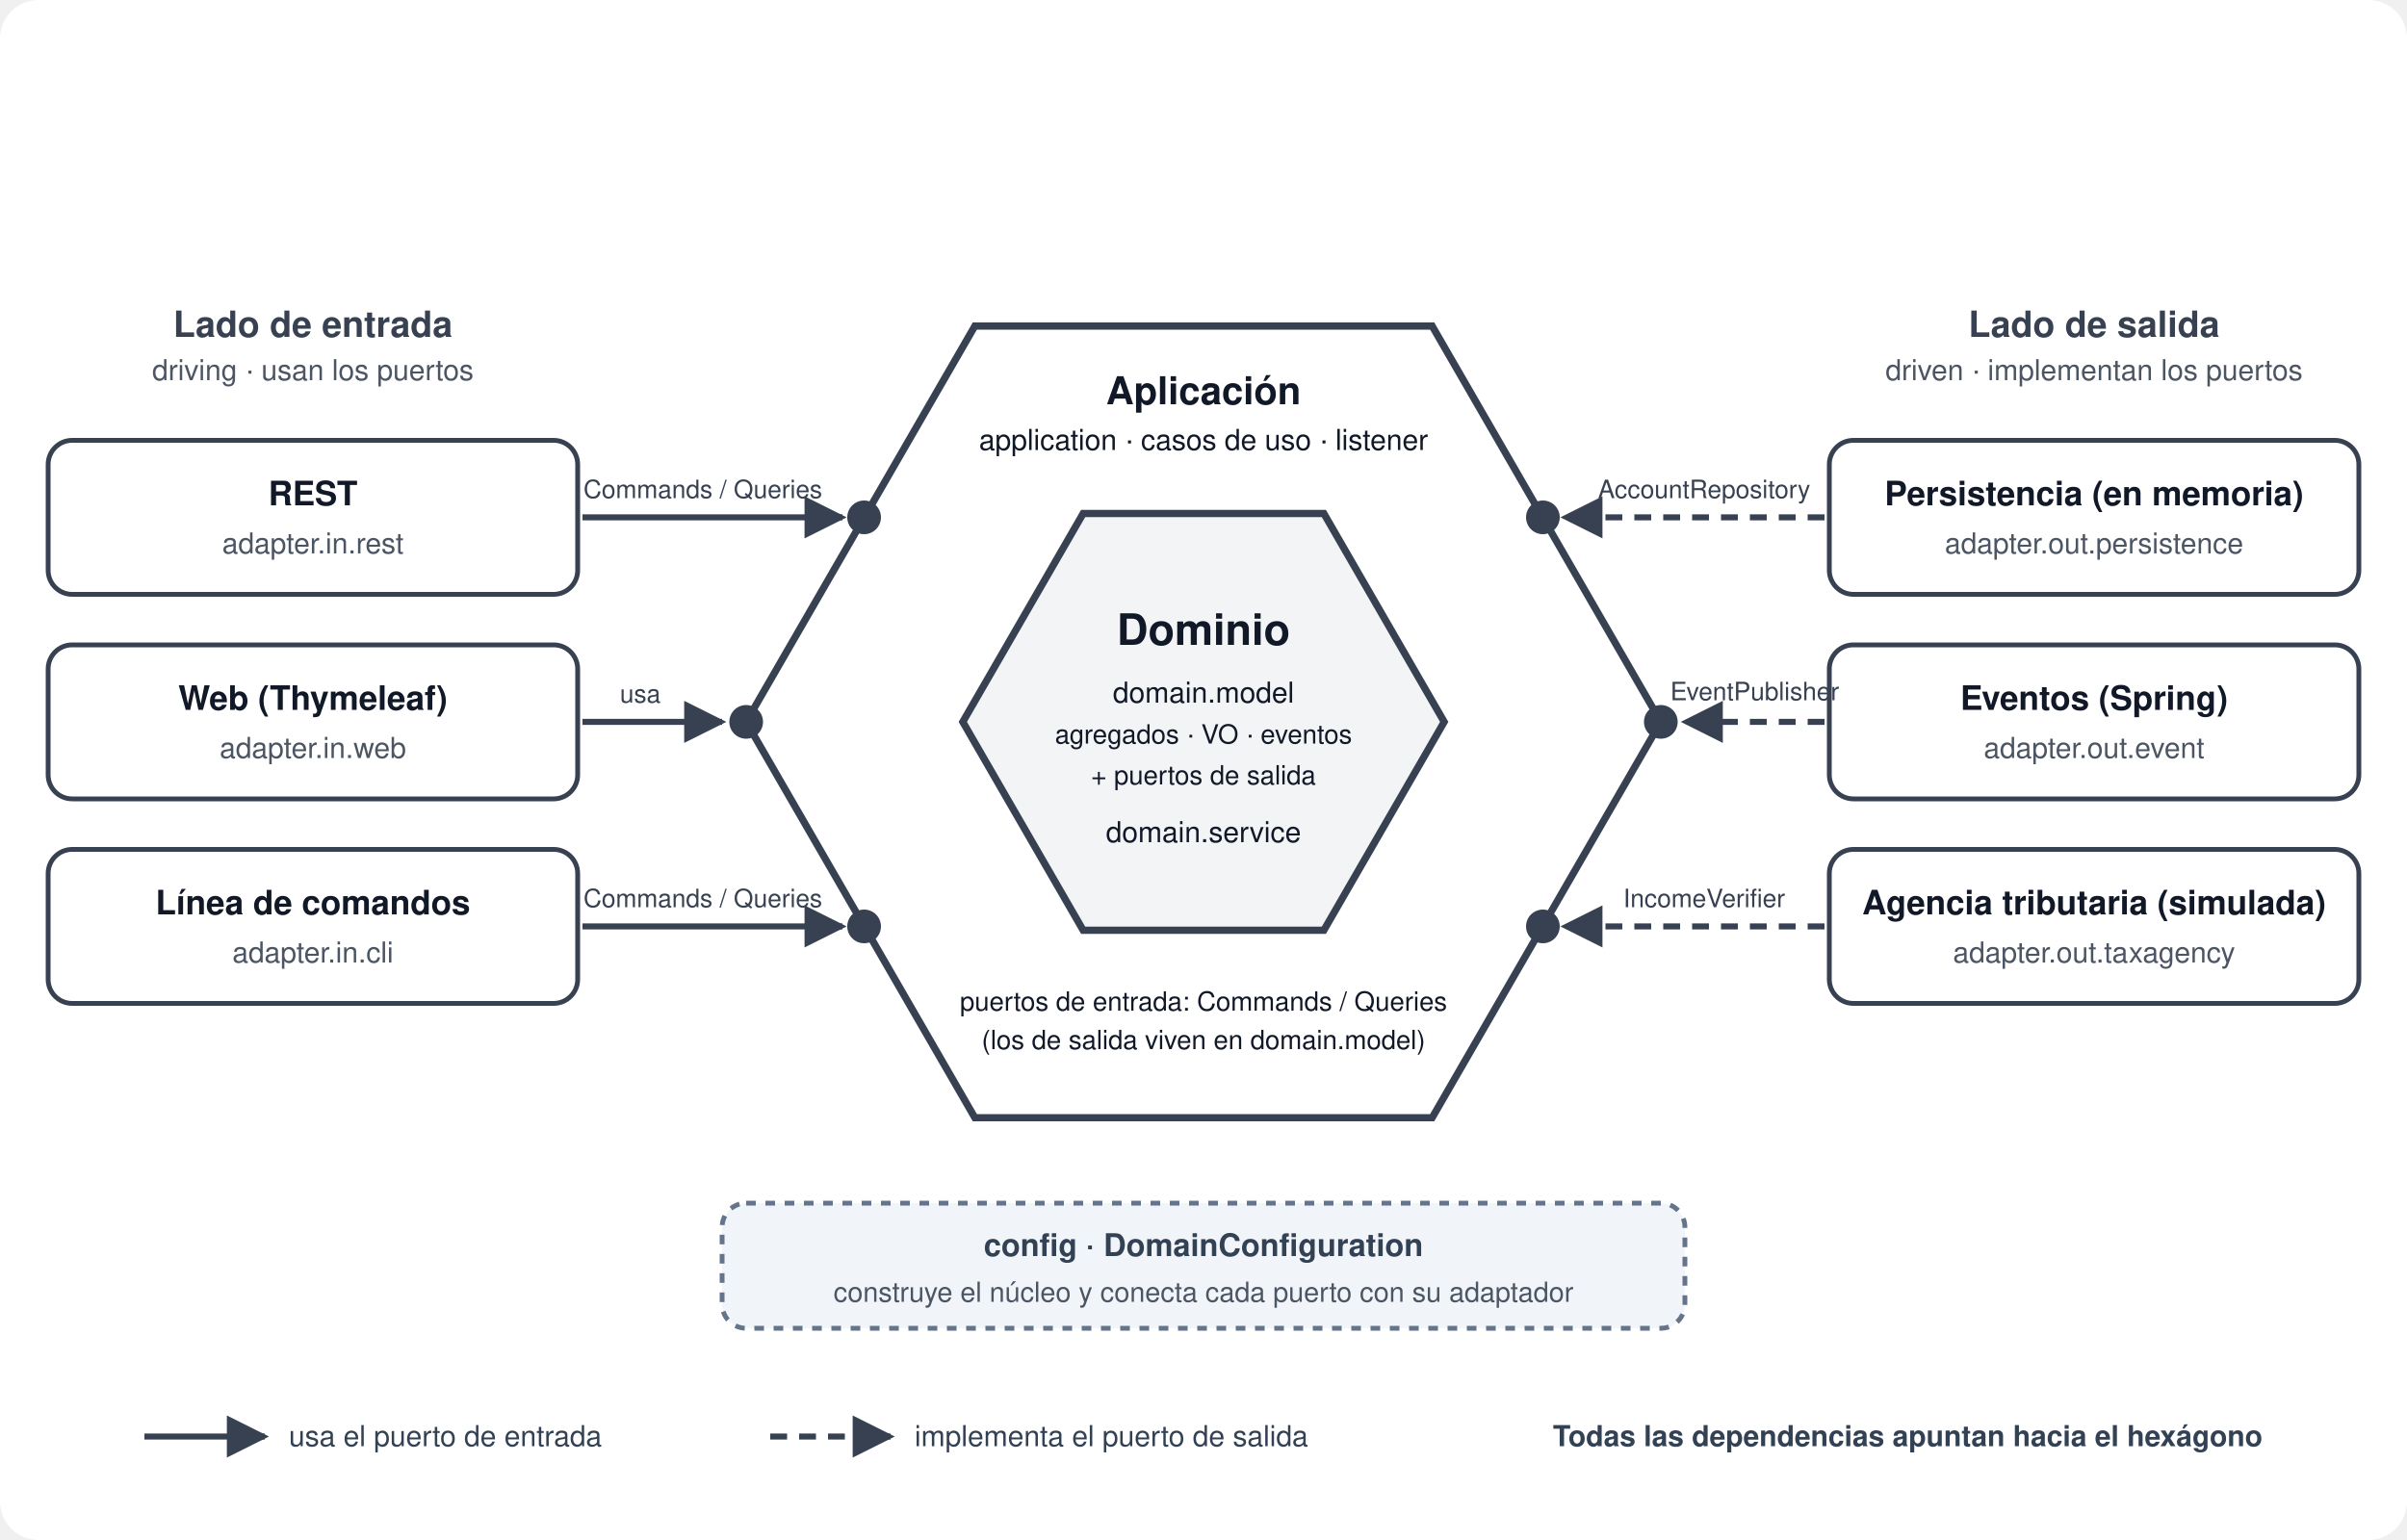
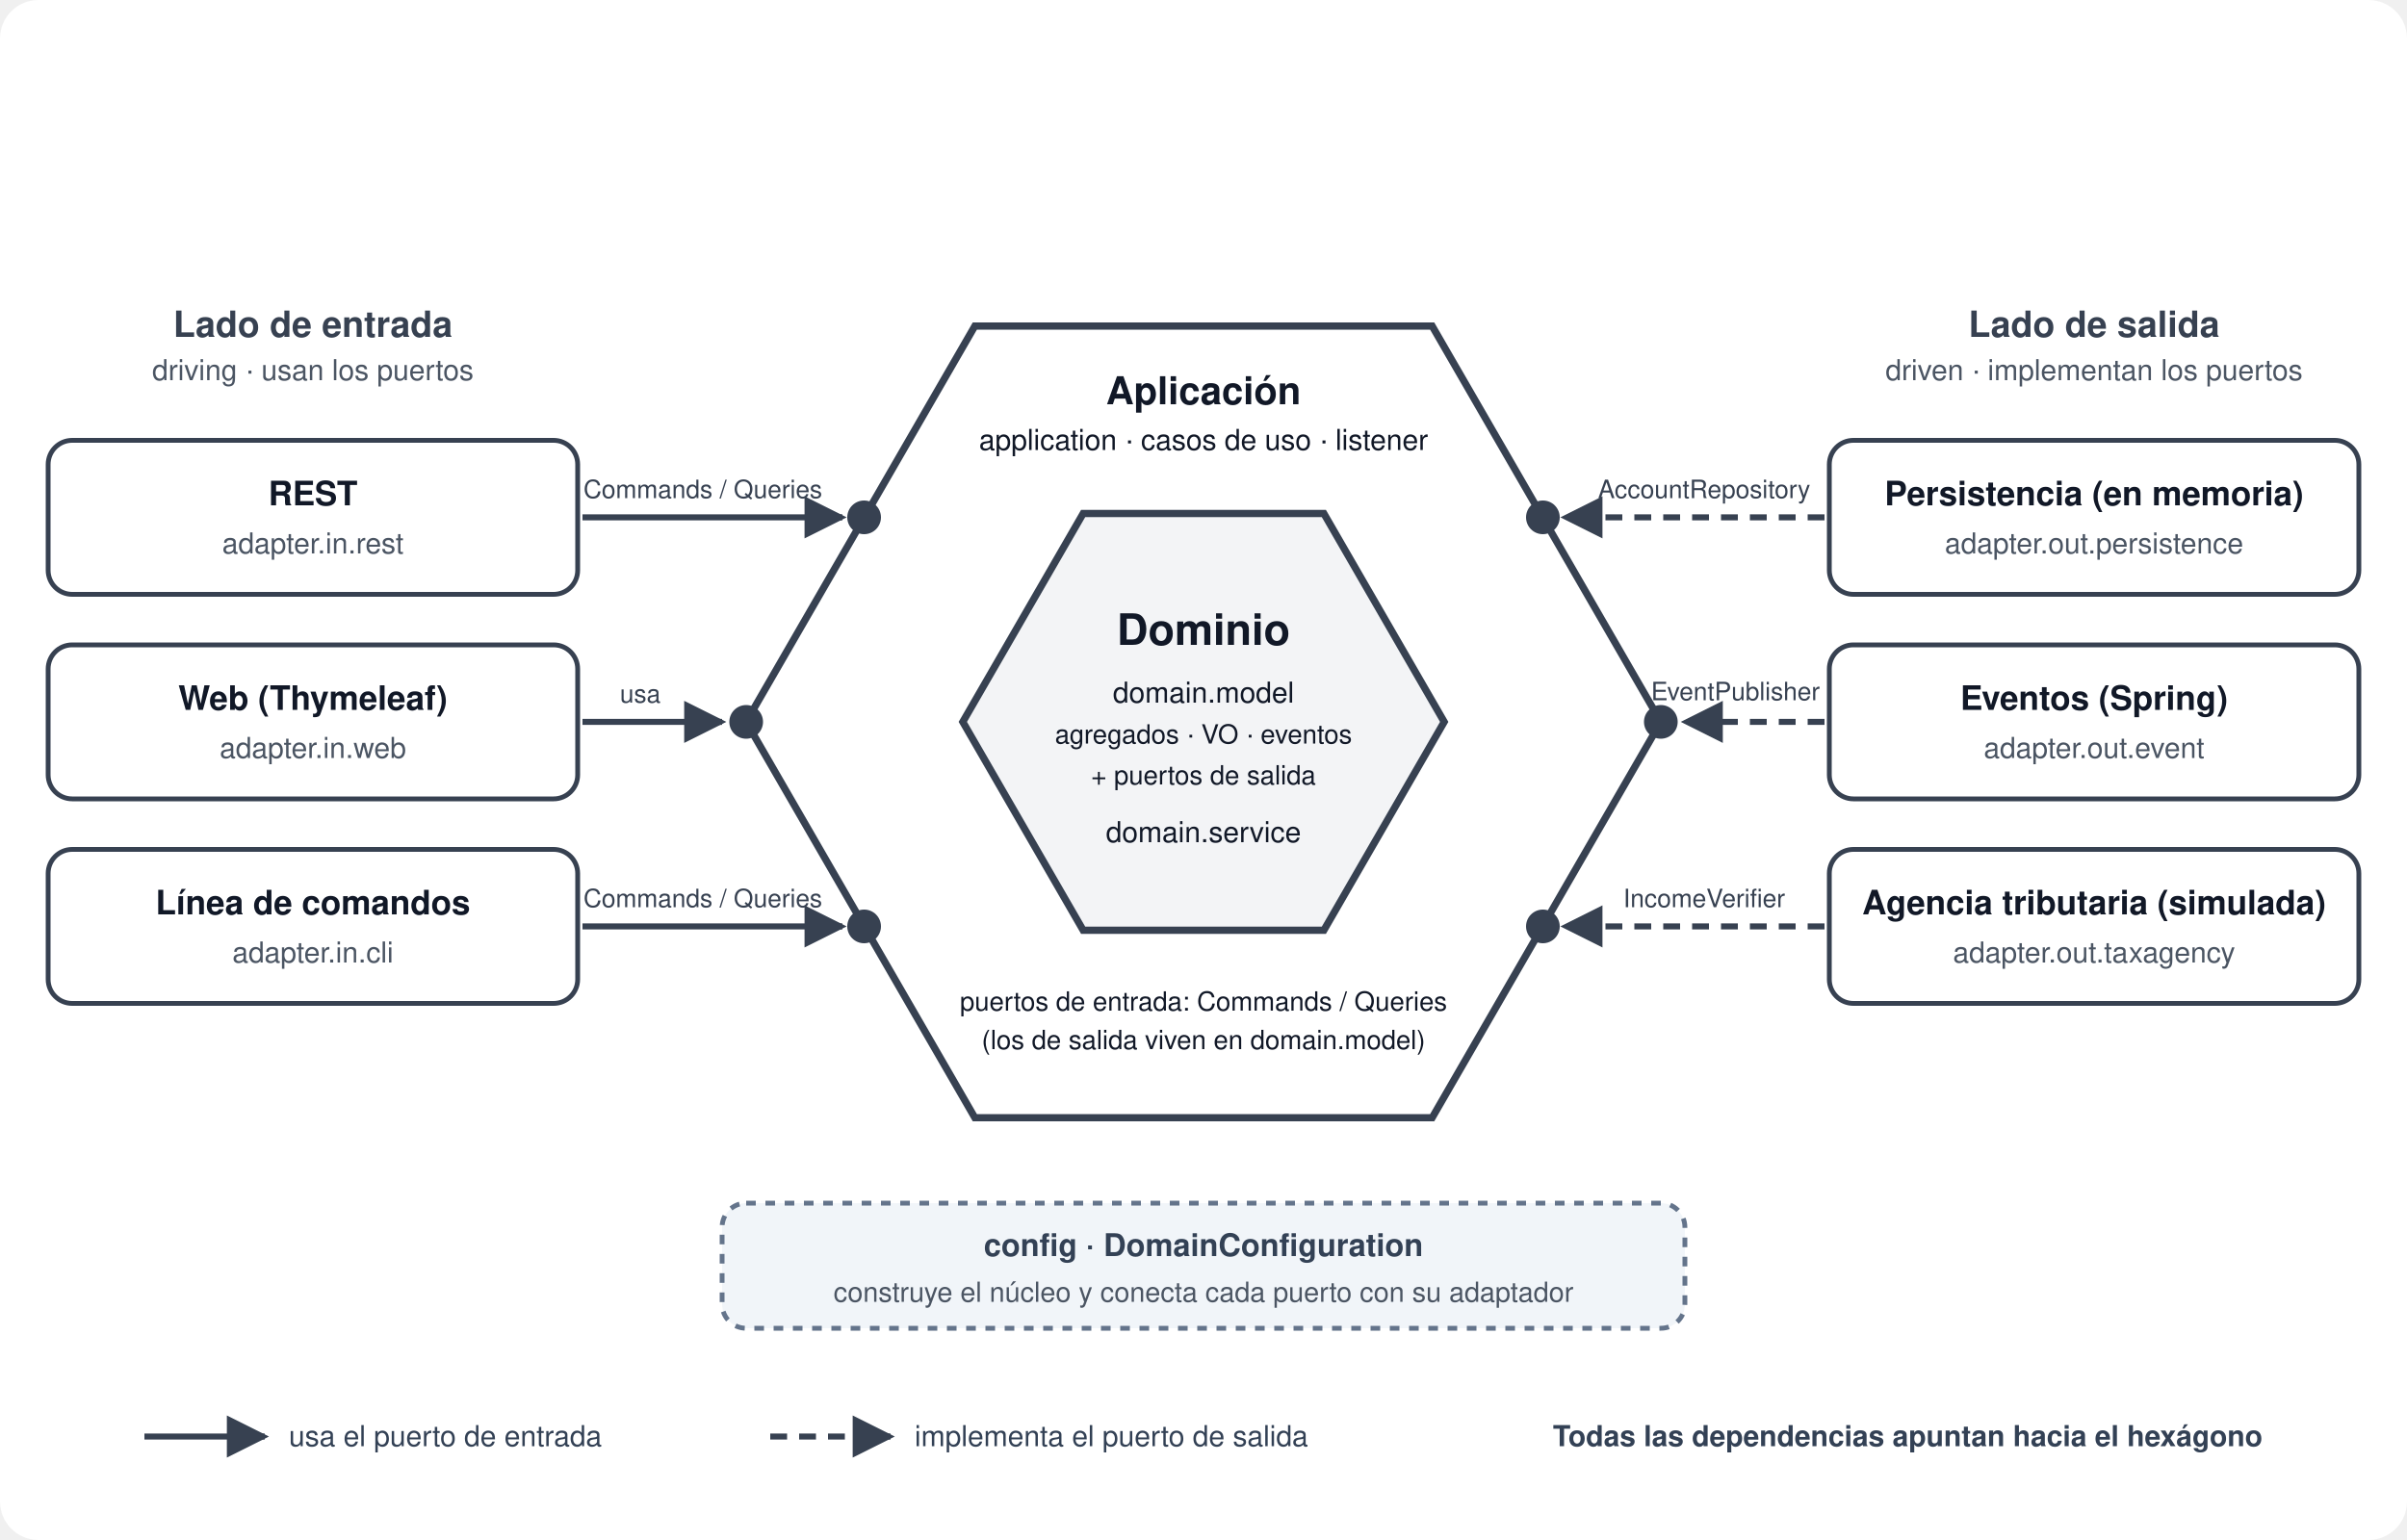
<svg xmlns="http://www.w3.org/2000/svg" viewBox="0 0 1000 640" width="1000" height="640" font-family="-apple-system, 'Segoe UI', Helvetica, Arial, sans-serif">
  <defs>
    <marker id="arrow-in" viewBox="0 0 10 10" refX="9" refY="5" markerWidth="7" markerHeight="7" orient="auto-start-reverse">
      <path d="M0,0 L10,5 L0,10 z" fill="#374151" />
    </marker>
    <marker id="arrow-out" viewBox="0 0 10 10" refX="9" refY="5" markerWidth="7" markerHeight="7" orient="auto-start-reverse">
      <path d="M0,0 L10,5 L0,10 z" fill="#374151" />
    </marker>
  </defs>
  <rect x="0" y="0" width="1000" height="640" rx="16" fill="#ffffff" />
  <text x="130" y="140" text-anchor="middle" font-size="15" font-weight="700" fill="#374151">Lado de entrada</text>
  <text x="130" y="158" text-anchor="middle" font-size="12" fill="#4b5563">driving · usan los puertos</text>
  <text x="870" y="140" text-anchor="middle" font-size="15" font-weight="700" fill="#374151">Lado de salida</text>
  <text x="870" y="158" text-anchor="middle" font-size="12" fill="#4b5563">driven · implementan los puertos</text>
  <polygon points="690,300 595,464.5 405,464.5 310,300 405,135.5 595,135.5" fill="#ffffff" stroke="#374151" stroke-width="3" />
  <text x="500" y="168" text-anchor="middle" font-size="16" font-weight="700" fill="#111827">Aplicación</text>
  <text x="500" y="187" text-anchor="middle" font-size="12" fill="#111827">application · casos de uso · listener</text>
  <text x="500" y="420" text-anchor="middle" font-size="11" fill="#111827">puertos de entrada: Commands / Queries</text>
  <text x="500" y="436" text-anchor="middle" font-size="11" fill="#111827">(los de salida viven en domain.model)</text>
  <polygon points="600,300 550,386.6 450,386.6 400,300 450,213.4 550,213.4" fill="#f3f4f6" stroke="#374151" stroke-width="3" />
  <text x="500" y="268" text-anchor="middle" font-size="18" font-weight="700" fill="#111827">Dominio</text>
  <text x="500" y="292" text-anchor="middle" font-size="12" fill="#111827">domain.model</text>
  <text x="500" y="309" text-anchor="middle" font-size="11" fill="#111827">agregados · VO · eventos</text>
  <text x="500" y="326" text-anchor="middle" font-size="11" fill="#111827">+ puertos de salida</text>
  <text x="500" y="350" text-anchor="middle" font-size="12" fill="#111827">domain.service</text>
  <g font-size="12" fill="#111827">
    <rect x="20" y="183" width="220" height="64" rx="10" fill="#ffffff" stroke="#374151" stroke-width="2" />
    <text x="130" y="210" text-anchor="middle" font-size="14" font-weight="700">REST</text>
    <text x="130" y="230" text-anchor="middle" fill="#4b5563">adapter.in.rest</text>
    <rect x="20" y="268" width="220" height="64" rx="10" fill="#ffffff" stroke="#374151" stroke-width="2" />
    <text x="130" y="295" text-anchor="middle" font-size="14" font-weight="700">Web (Thymeleaf)</text>
    <text x="130" y="315" text-anchor="middle" fill="#4b5563">adapter.in.web</text>
    <rect x="20" y="353" width="220" height="64" rx="10" fill="#ffffff" stroke="#374151" stroke-width="2" />
    <text x="130" y="380" text-anchor="middle" font-size="14" font-weight="700">Línea de comandos</text>
    <text x="130" y="400" text-anchor="middle" fill="#4b5563">adapter.in.cli</text>
  </g>
  <g stroke="#374151" stroke-width="2.5" fill="none">
    <line x1="242" y1="215" x2="350" y2="215" marker-end="url(#arrow-in)" />
    <line x1="242" y1="300" x2="300" y2="300" marker-end="url(#arrow-in)" />
    <line x1="242" y1="385" x2="350" y2="385" marker-end="url(#arrow-in)" />
  </g>
  <g fill="#374151">
    <circle cx="359" cy="215" r="7" />
    <circle cx="310" cy="300" r="7" />
    <circle cx="359" cy="385" r="7" />
  </g>
  <g font-size="10.5" fill="#374151" text-anchor="middle">
    <text x="292" y="207">Commands / Queries</text>
    <text x="266" y="292">usa</text>
    <text x="292" y="377">Commands / Queries</text>
  </g>
  <g font-size="12" fill="#111827">
    <rect x="760" y="183" width="220" height="64" rx="10" fill="#ffffff" stroke="#374151" stroke-width="2" />
    <text x="870" y="210" text-anchor="middle" font-size="14" font-weight="700">Persistencia (en memoria)</text>
    <text x="870" y="230" text-anchor="middle" fill="#4b5563">adapter.out.persistence</text>
    <rect x="760" y="268" width="220" height="64" rx="10" fill="#ffffff" stroke="#374151" stroke-width="2" />
    <text x="870" y="295" text-anchor="middle" font-size="14" font-weight="700">Eventos (Spring)</text>
    <text x="870" y="315" text-anchor="middle" fill="#4b5563">adapter.out.event</text>
    <rect x="760" y="353" width="220" height="64" rx="10" fill="#ffffff" stroke="#374151" stroke-width="2" />
    <text x="870" y="380" text-anchor="middle" font-size="14" font-weight="700">Agencia tributaria (simulada)</text>
    <text x="870" y="400" text-anchor="middle" fill="#4b5563">adapter.out.taxagency</text>
  </g>
  <g stroke="#374151" stroke-width="2.5" stroke-dasharray="7 5" fill="none">
    <line x1="758" y1="215" x2="650" y2="215" marker-end="url(#arrow-out)" />
    <line x1="758" y1="300" x2="700" y2="300" marker-end="url(#arrow-out)" />
    <line x1="758" y1="385" x2="650" y2="385" marker-end="url(#arrow-out)" />
  </g>
  <g fill="#374151">
    <circle cx="641" cy="215" r="7" />
    <circle cx="690" cy="300" r="7" />
    <circle cx="641" cy="385" r="7" />
  </g>
  <g font-size="10.5" fill="#374151" text-anchor="middle">
    <text x="708" y="207">AccountRepository</text>
-     <text x="729" y="291">EventPublisher</text>
+     <text x="721" y="291">EventPublisher</text>
    <text x="708" y="377">IncomeVerifier</text>
  </g>
  <rect x="300" y="500" width="400" height="52" rx="10" fill="#f1f5f9" stroke="#64748b" stroke-width="2" stroke-dasharray="4 4" />
  <text x="500" y="522" text-anchor="middle" font-size="13" font-weight="700" fill="#334155">config · DomainConfiguration</text>
  <text x="500" y="541" text-anchor="middle" font-size="11.5" fill="#4b5563">construye el núcleo y conecta cada puerto con su adaptador</text>
  <g font-size="12" fill="#334155">
    <line x1="60" y1="597" x2="110" y2="597" stroke="#374151" stroke-width="2.5" marker-end="url(#arrow-in)" />
    <text x="120" y="601">usa el puerto de entrada</text>
    <line x1="320" y1="597" x2="370" y2="597" stroke="#374151" stroke-width="2.5" stroke-dasharray="7 5" marker-end="url(#arrow-out)" />
    <text x="380" y="601">implementa el puerto de salida</text>
    <text x="940" y="601" text-anchor="end" font-weight="700">Todas las dependencias apuntan hacia el hexágono</text>
  </g>
</svg>
